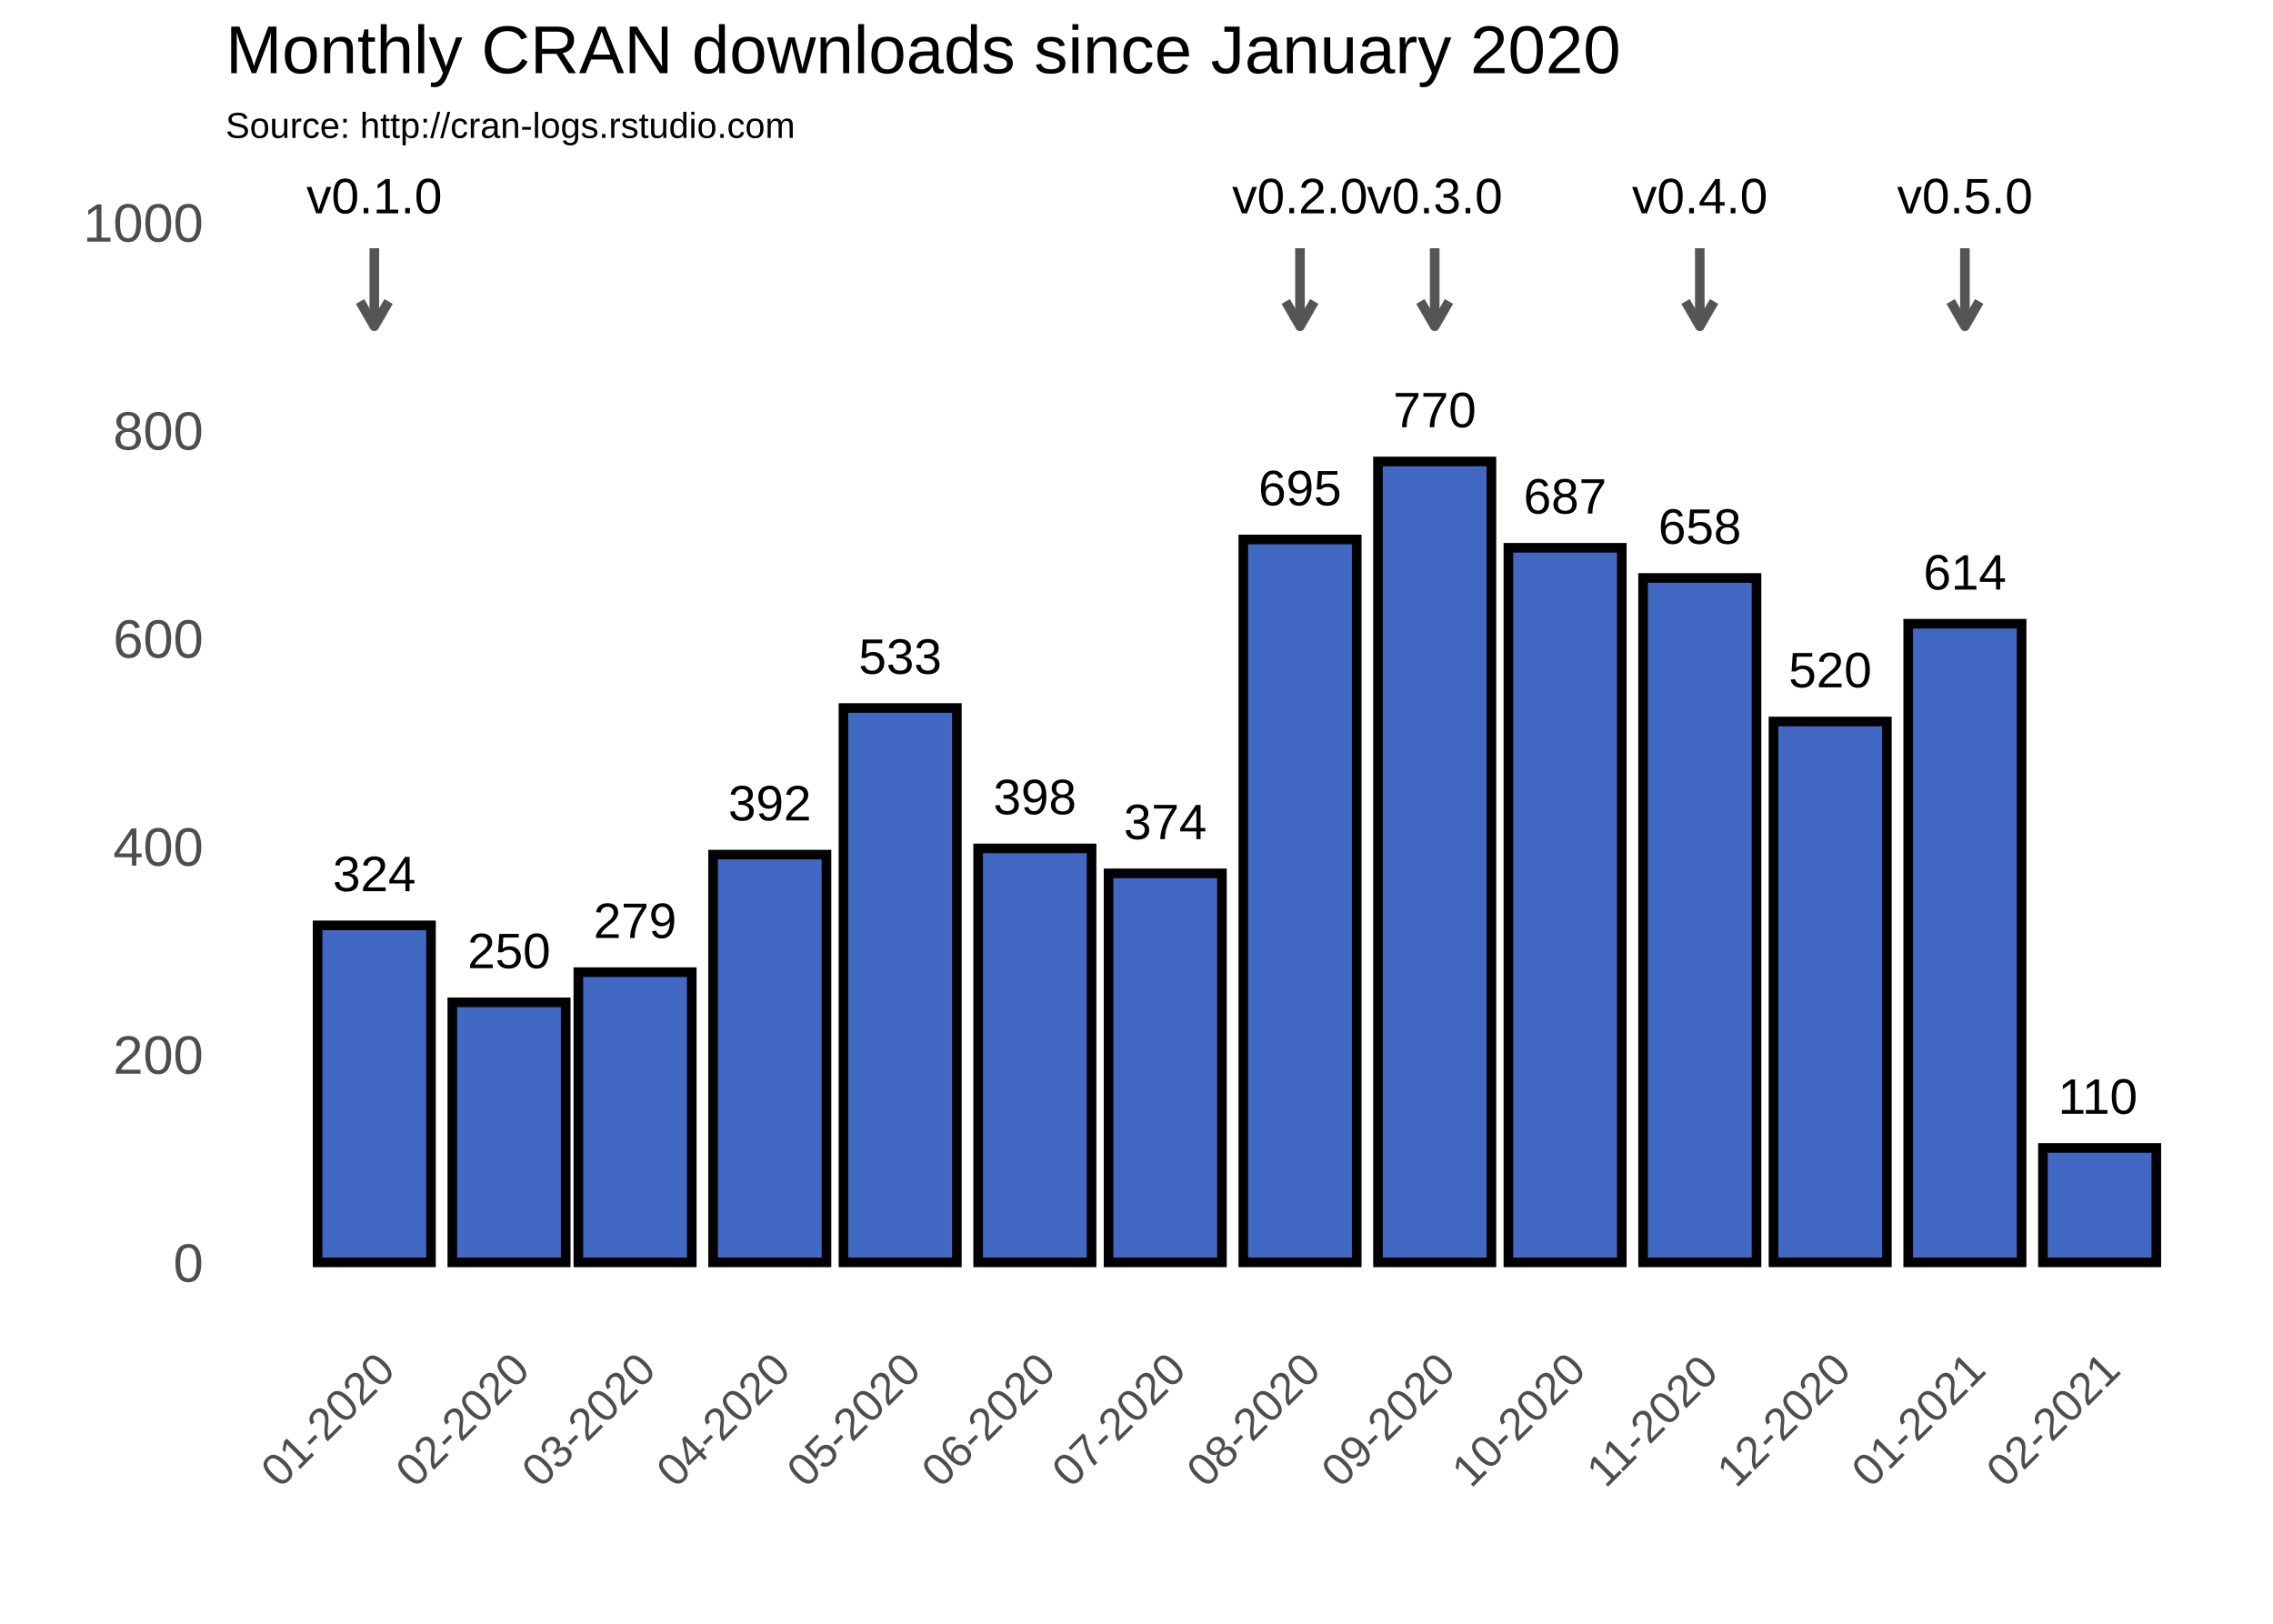
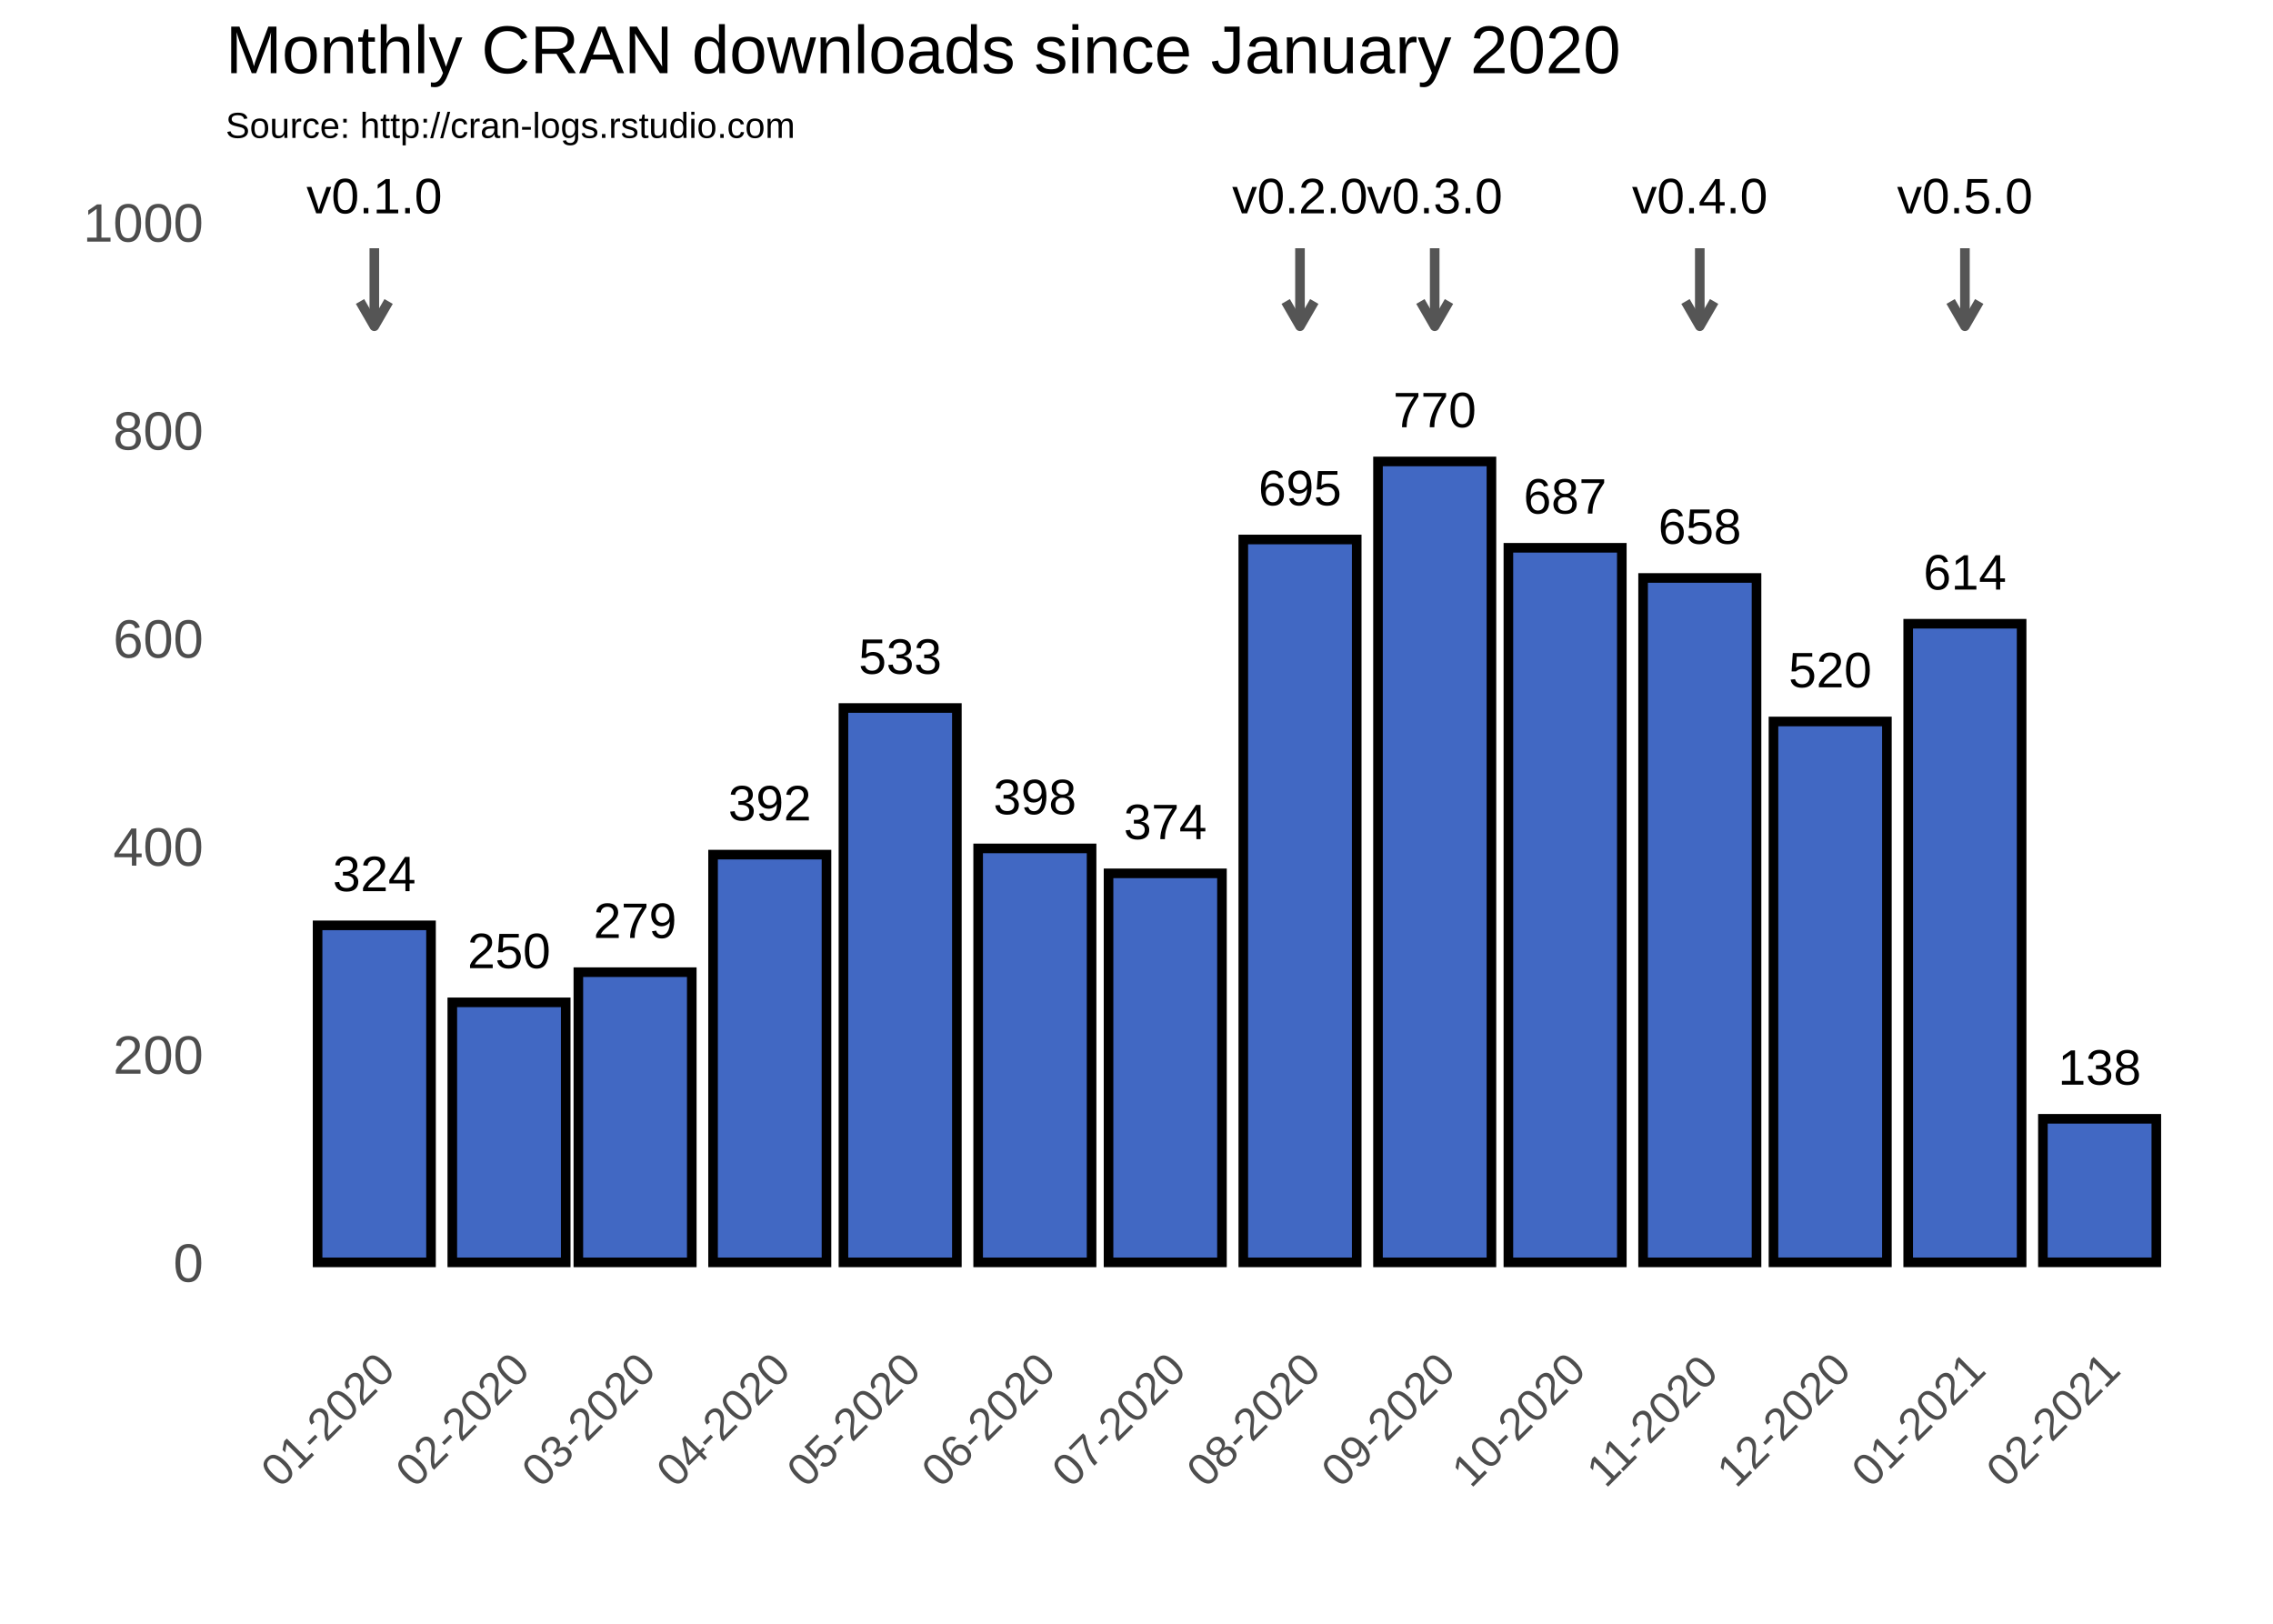
<svg xmlns="http://www.w3.org/2000/svg" viewBox="0 0 504.00 360.00">
  <defs>
    <style type="text/css">
    line, polyline, polygon, path, rect, circle {
      fill: none;
      stroke: #000000;
      stroke-linecap: round;
      stroke-linejoin: round;
      stroke-miterlimit: 10.00;
    }
  </style>
  </defs>
  <rect width="100%" height="100%" style="stroke: none; fill: #FFFFFF;" />
  <rect x="0.00" y="0" width="504.00" height="360.00" style="stroke-width: 1.07; stroke: #FFFFFF; fill: #FFFFFF;" />
  <defs>
    <clipPath id="cpNTAuMDN8NDk4LjUyfDI5MS40MXwzNy43NA==">
      <rect x="50.03" y="37.74" width="448.49" height="253.67" />
    </clipPath>
  </defs>
  <polyline points="50.03,256.82 498.52,256.82 " style="stroke-width: 0.53; stroke: #FFFFFF; stroke-linecap: butt;" clip-path="url(#cpNTAuMDN8NDk4LjUyfDI5MS40MXwzNy43NA==)" />
  <polyline points="50.03,210.70 498.52,210.70 " style="stroke-width: 0.53; stroke: #FFFFFF; stroke-linecap: butt;" clip-path="url(#cpNTAuMDN8NDk4LjUyfDI5MS40MXwzNy43NA==)" />
  <polyline points="50.03,164.58 498.52,164.58 " style="stroke-width: 0.53; stroke: #FFFFFF; stroke-linecap: butt;" clip-path="url(#cpNTAuMDN8NDk4LjUyfDI5MS40MXwzNy43NA==)" />
  <polyline points="50.03,118.45 498.52,118.45 " style="stroke-width: 0.53; stroke: #FFFFFF; stroke-linecap: butt;" clip-path="url(#cpNTAuMDN8NDk4LjUyfDI5MS40MXwzNy43NA==)" />
  <polyline points="50.03,72.33 498.52,72.33 " style="stroke-width: 0.53; stroke: #FFFFFF; stroke-linecap: butt;" clip-path="url(#cpNTAuMDN8NDk4LjUyfDI5MS40MXwzNy43NA==)" />
  <polyline points="53.12,291.41 53.12,37.74 " style="stroke-width: 0.53; stroke: #FFFFFF; stroke-linecap: butt;" clip-path="url(#cpNTAuMDN8NDk4LjUyfDI5MS40MXwzNy43NA==)" />
  <polyline points="68.06,291.41 68.06,37.74 " style="stroke-width: 0.53; stroke: #FFFFFF; stroke-linecap: butt;" clip-path="url(#cpNTAuMDN8NDk4LjUyfDI5MS40MXwzNy43NA==)" />
  <polyline points="97.93,291.41 97.93,37.74 " style="stroke-width: 0.53; stroke: #FFFFFF; stroke-linecap: butt;" clip-path="url(#cpNTAuMDN8NDk4LjUyfDI5MS40MXwzNy43NA==)" />
  <polyline points="126.84,291.41 126.84,37.74 " style="stroke-width: 0.53; stroke: #FFFFFF; stroke-linecap: butt;" clip-path="url(#cpNTAuMDN8NDk4LjUyfDI5MS40MXwzNy43NA==)" />
  <polyline points="155.75,291.41 155.75,37.74 " style="stroke-width: 0.53; stroke: #FFFFFF; stroke-linecap: butt;" clip-path="url(#cpNTAuMDN8NDk4LjUyfDI5MS40MXwzNy43NA==)" />
  <polyline points="185.14,291.41 185.14,37.74 " style="stroke-width: 0.53; stroke: #FFFFFF; stroke-linecap: butt;" clip-path="url(#cpNTAuMDN8NDk4LjUyfDI5MS40MXwzNy43NA==)" />
  <polyline points="214.53,291.41 214.53,37.74 " style="stroke-width: 0.53; stroke: #FFFFFF; stroke-linecap: butt;" clip-path="url(#cpNTAuMDN8NDk4LjUyfDI5MS40MXwzNy43NA==)" />
  <polyline points="243.92,291.41 243.92,37.74 " style="stroke-width: 0.53; stroke: #FFFFFF; stroke-linecap: butt;" clip-path="url(#cpNTAuMDN8NDk4LjUyfDI5MS40MXwzNy43NA==)" />
  <polyline points="273.31,291.41 273.31,37.74 " style="stroke-width: 0.53; stroke: #FFFFFF; stroke-linecap: butt;" clip-path="url(#cpNTAuMDN8NDk4LjUyfDI5MS40MXwzNy43NA==)" />
  <polyline points="303.19,291.41 303.19,37.74 " style="stroke-width: 0.53; stroke: #FFFFFF; stroke-linecap: butt;" clip-path="url(#cpNTAuMDN8NDk4LjUyfDI5MS40MXwzNy43NA==)" />
  <polyline points="332.58,291.41 332.58,37.74 " style="stroke-width: 0.53; stroke: #FFFFFF; stroke-linecap: butt;" clip-path="url(#cpNTAuMDN8NDk4LjUyfDI5MS40MXwzNy43NA==)" />
  <polyline points="361.97,291.41 361.97,37.74 " style="stroke-width: 0.53; stroke: #FFFFFF; stroke-linecap: butt;" clip-path="url(#cpNTAuMDN8NDk4LjUyfDI5MS40MXwzNy43NA==)" />
  <polyline points="391.36,291.41 391.36,37.74 " style="stroke-width: 0.53; stroke: #FFFFFF; stroke-linecap: butt;" clip-path="url(#cpNTAuMDN8NDk4LjUyfDI5MS40MXwzNy43NA==)" />
  <polyline points="420.75,291.41 420.75,37.74 " style="stroke-width: 0.53; stroke: #FFFFFF; stroke-linecap: butt;" clip-path="url(#cpNTAuMDN8NDk4LjUyfDI5MS40MXwzNy43NA==)" />
  <polyline points="450.62,291.41 450.62,37.74 " style="stroke-width: 0.53; stroke: #FFFFFF; stroke-linecap: butt;" clip-path="url(#cpNTAuMDN8NDk4LjUyfDI5MS40MXwzNy43NA==)" />
  <polyline points="480.50,291.41 480.50,37.74 " style="stroke-width: 0.53; stroke: #FFFFFF; stroke-linecap: butt;" clip-path="url(#cpNTAuMDN8NDk4LjUyfDI5MS40MXwzNy43NA==)" />
  <polyline points="495.43,291.41 495.43,37.74 " style="stroke-width: 0.53; stroke: #FFFFFF; stroke-linecap: butt;" clip-path="url(#cpNTAuMDN8NDk4LjUyfDI5MS40MXwzNy43NA==)" />
  <polyline points="50.03,279.88 498.52,279.88 " style="stroke-width: 1.07; stroke: #FFFFFF; stroke-linecap: butt;" clip-path="url(#cpNTAuMDN8NDk4LjUyfDI5MS40MXwzNy43NA==)" />
  <polyline points="50.03,233.76 498.52,233.76 " style="stroke-width: 1.07; stroke: #FFFFFF; stroke-linecap: butt;" clip-path="url(#cpNTAuMDN8NDk4LjUyfDI5MS40MXwzNy43NA==)" />
  <polyline points="50.03,187.64 498.52,187.64 " style="stroke-width: 1.07; stroke: #FFFFFF; stroke-linecap: butt;" clip-path="url(#cpNTAuMDN8NDk4LjUyfDI5MS40MXwzNy43NA==)" />
  <polyline points="50.03,141.51 498.52,141.51 " style="stroke-width: 1.07; stroke: #FFFFFF; stroke-linecap: butt;" clip-path="url(#cpNTAuMDN8NDk4LjUyfDI5MS40MXwzNy43NA==)" />
  <polyline points="50.03,95.39 498.52,95.39 " style="stroke-width: 1.07; stroke: #FFFFFF; stroke-linecap: butt;" clip-path="url(#cpNTAuMDN8NDk4LjUyfDI5MS40MXwzNy43NA==)" />
  <polyline points="50.03,49.27 498.52,49.27 " style="stroke-width: 1.07; stroke: #FFFFFF; stroke-linecap: butt;" clip-path="url(#cpNTAuMDN8NDk4LjUyfDI5MS40MXwzNy43NA==)" />
  <polyline points="83.00,291.41 83.00,37.74 " style="stroke-width: 1.07; stroke: #FFFFFF; stroke-linecap: butt;" clip-path="url(#cpNTAuMDN8NDk4LjUyfDI5MS40MXwzNy43NA==)" />
  <polyline points="112.87,291.41 112.87,37.74 " style="stroke-width: 1.07; stroke: #FFFFFF; stroke-linecap: butt;" clip-path="url(#cpNTAuMDN8NDk4LjUyfDI5MS40MXwzNy43NA==)" />
  <polyline points="140.81,291.41 140.81,37.74 " style="stroke-width: 1.07; stroke: #FFFFFF; stroke-linecap: butt;" clip-path="url(#cpNTAuMDN8NDk4LjUyfDI5MS40MXwzNy43NA==)" />
  <polyline points="170.69,291.41 170.69,37.74 " style="stroke-width: 1.07; stroke: #FFFFFF; stroke-linecap: butt;" clip-path="url(#cpNTAuMDN8NDk4LjUyfDI5MS40MXwzNy43NA==)" />
  <polyline points="199.60,291.41 199.60,37.74 " style="stroke-width: 1.07; stroke: #FFFFFF; stroke-linecap: butt;" clip-path="url(#cpNTAuMDN8NDk4LjUyfDI5MS40MXwzNy43NA==)" />
  <polyline points="229.47,291.41 229.47,37.74 " style="stroke-width: 1.07; stroke: #FFFFFF; stroke-linecap: butt;" clip-path="url(#cpNTAuMDN8NDk4LjUyfDI5MS40MXwzNy43NA==)" />
  <polyline points="258.38,291.41 258.38,37.74 " style="stroke-width: 1.07; stroke: #FFFFFF; stroke-linecap: butt;" clip-path="url(#cpNTAuMDN8NDk4LjUyfDI5MS40MXwzNy43NA==)" />
  <polyline points="288.25,291.41 288.25,37.74 " style="stroke-width: 1.07; stroke: #FFFFFF; stroke-linecap: butt;" clip-path="url(#cpNTAuMDN8NDk4LjUyfDI5MS40MXwzNy43NA==)" />
  <polyline points="318.12,291.41 318.12,37.74 " style="stroke-width: 1.07; stroke: #FFFFFF; stroke-linecap: butt;" clip-path="url(#cpNTAuMDN8NDk4LjUyfDI5MS40MXwzNy43NA==)" />
  <polyline points="347.03,291.41 347.03,37.74 " style="stroke-width: 1.07; stroke: #FFFFFF; stroke-linecap: butt;" clip-path="url(#cpNTAuMDN8NDk4LjUyfDI5MS40MXwzNy43NA==)" />
  <polyline points="376.90,291.41 376.90,37.74 " style="stroke-width: 1.07; stroke: #FFFFFF; stroke-linecap: butt;" clip-path="url(#cpNTAuMDN8NDk4LjUyfDI5MS40MXwzNy43NA==)" />
  <polyline points="405.81,291.41 405.81,37.74 " style="stroke-width: 1.07; stroke: #FFFFFF; stroke-linecap: butt;" clip-path="url(#cpNTAuMDN8NDk4LjUyfDI5MS40MXwzNy43NA==)" />
  <polyline points="435.69,291.41 435.69,37.74 " style="stroke-width: 1.07; stroke: #FFFFFF; stroke-linecap: butt;" clip-path="url(#cpNTAuMDN8NDk4LjUyfDI5MS40MXwzNy43NA==)" />
  <polyline points="465.56,291.41 465.56,37.74 " style="stroke-width: 1.07; stroke: #FFFFFF; stroke-linecap: butt;" clip-path="url(#cpNTAuMDN8NDk4LjUyfDI5MS40MXwzNy43NA==)" />
  <rect x="70.42" y="205.16" width="25.15" height="74.72" style="stroke-width: 2.13; stroke-linecap: square; stroke-linejoin: miter; fill: #4168C3;" clip-path="url(#cpNTAuMDN8NDk4LjUyfDI5MS40MXwzNy43NA==)" />
  <rect x="100.29" y="222.23" width="25.15" height="57.65" style="stroke-width: 2.13; stroke-linecap: square; stroke-linejoin: miter; fill: #4168C3;" clip-path="url(#cpNTAuMDN8NDk4LjUyfDI5MS40MXwzNy43NA==)" />
  <rect x="128.24" y="215.54" width="25.15" height="64.34" style="stroke-width: 2.13; stroke-linecap: square; stroke-linejoin: miter; fill: #4168C3;" clip-path="url(#cpNTAuMDN8NDk4LjUyfDI5MS40MXwzNy43NA==)" />
  <rect x="158.11" y="189.48" width="25.15" height="90.40" style="stroke-width: 2.13; stroke-linecap: square; stroke-linejoin: miter; fill: #4168C3;" clip-path="url(#cpNTAuMDN8NDk4LjUyfDI5MS40MXwzNy43NA==)" />
  <rect x="187.02" y="156.97" width="25.15" height="122.91" style="stroke-width: 2.13; stroke-linecap: square; stroke-linejoin: miter; fill: #4168C3;" clip-path="url(#cpNTAuMDN8NDk4LjUyfDI5MS40MXwzNy43NA==)" />
  <rect x="216.89" y="188.10" width="25.15" height="91.78" style="stroke-width: 2.13; stroke-linecap: square; stroke-linejoin: miter; fill: #4168C3;" clip-path="url(#cpNTAuMDN8NDk4LjUyfDI5MS40MXwzNy43NA==)" />
  <rect x="245.80" y="193.63" width="25.15" height="86.25" style="stroke-width: 2.13; stroke-linecap: square; stroke-linejoin: miter; fill: #4168C3;" clip-path="url(#cpNTAuMDN8NDk4LjUyfDI5MS40MXwzNy43NA==)" />
  <rect x="275.68" y="119.61" width="25.15" height="160.27" style="stroke-width: 2.13; stroke-linecap: square; stroke-linejoin: miter; fill: #4168C3;" clip-path="url(#cpNTAuMDN8NDk4LjUyfDI5MS40MXwzNy43NA==)" />
  <rect x="305.55" y="102.31" width="25.15" height="177.57" style="stroke-width: 2.13; stroke-linecap: square; stroke-linejoin: miter; fill: #4168C3;" clip-path="url(#cpNTAuMDN8NDk4LjUyfDI5MS40MXwzNy43NA==)" />
  <rect x="334.46" y="121.45" width="25.15" height="158.43" style="stroke-width: 2.13; stroke-linecap: square; stroke-linejoin: miter; fill: #4168C3;" clip-path="url(#cpNTAuMDN8NDk4LjUyfDI5MS40MXwzNy43NA==)" />
  <rect x="364.33" y="128.14" width="25.15" height="151.74" style="stroke-width: 2.13; stroke-linecap: square; stroke-linejoin: miter; fill: #4168C3;" clip-path="url(#cpNTAuMDN8NDk4LjUyfDI5MS40MXwzNy43NA==)" />
  <rect x="393.24" y="159.96" width="25.15" height="119.91" style="stroke-width: 2.13; stroke-linecap: square; stroke-linejoin: miter; fill: #4168C3;" clip-path="url(#cpNTAuMDN8NDk4LjUyfDI5MS40MXwzNy43NA==)" />
  <rect x="423.11" y="138.29" width="25.15" height="141.59" style="stroke-width: 2.13; stroke-linecap: square; stroke-linejoin: miter; fill: #4168C3;" clip-path="url(#cpNTAuMDN8NDk4LjUyfDI5MS40MXwzNy43NA==)" />
-   <rect x="452.98" y="254.51" width="25.15" height="25.37" style="stroke-width: 2.13; stroke-linecap: square; stroke-linejoin: miter; fill: #4168C3;" clip-path="url(#cpNTAuMDN8NDk4LjUyfDI5MS40MXwzNy43NA==)" />
+   <rect x="452.98" y="248.05" width="25.15" height="31.82" style="stroke-width: 2.13; stroke-linecap: square; stroke-linejoin: miter; fill: #4168C3;" clip-path="url(#cpNTAuMDN8NDk4LjUyfDI5MS40MXwzNy43NA==)" />
  <g clip-path="url(#cpNTAuMDN8NDk4LjUyfDI5MS40MXwzNy43NA==)">
    <text x="73.79" y="197.58" style="font-size: 11.04px; font-family: Arial;" textLength="18.42px" lengthAdjust="spacingAndGlyphs">324</text>
  </g>
  <g clip-path="url(#cpNTAuMDN8NDk4LjUyfDI5MS40MXwzNy43NA==)">
    <text x="103.66" y="214.65" style="font-size: 11.04px; font-family: Arial;" textLength="18.42px" lengthAdjust="spacingAndGlyphs">250</text>
  </g>
  <g clip-path="url(#cpNTAuMDN8NDk4LjUyfDI5MS40MXwzNy43NA==)">
    <text x="131.60" y="207.96" style="font-size: 11.04px; font-family: Arial;" textLength="18.42px" lengthAdjust="spacingAndGlyphs">279</text>
  </g>
  <g clip-path="url(#cpNTAuMDN8NDk4LjUyfDI5MS40MXwzNy43NA==)">
    <text x="161.48" y="181.90" style="font-size: 11.04px; font-family: Arial;" textLength="18.42px" lengthAdjust="spacingAndGlyphs">392</text>
  </g>
  <g clip-path="url(#cpNTAuMDN8NDk4LjUyfDI5MS40MXwzNy43NA==)">
    <text x="190.39" y="149.39" style="font-size: 11.04px; font-family: Arial;" textLength="18.42px" lengthAdjust="spacingAndGlyphs">533</text>
  </g>
  <g clip-path="url(#cpNTAuMDN8NDk4LjUyfDI5MS40MXwzNy43NA==)">
    <text x="220.26" y="180.52" style="font-size: 11.04px; font-family: Arial;" textLength="18.42px" lengthAdjust="spacingAndGlyphs">398</text>
  </g>
  <g clip-path="url(#cpNTAuMDN8NDk4LjUyfDI5MS40MXwzNy43NA==)">
    <text x="249.17" y="186.05" style="font-size: 11.04px; font-family: Arial;" textLength="18.42px" lengthAdjust="spacingAndGlyphs">374</text>
  </g>
  <g clip-path="url(#cpNTAuMDN8NDk4LjUyfDI5MS40MXwzNy43NA==)">
    <text x="279.04" y="112.03" style="font-size: 11.04px; font-family: Arial;" textLength="18.42px" lengthAdjust="spacingAndGlyphs">695</text>
  </g>
  <g clip-path="url(#cpNTAuMDN8NDk4LjUyfDI5MS40MXwzNy43NA==)">
    <text x="308.91" y="94.73" style="font-size: 11.04px; font-family: Arial;" textLength="18.42px" lengthAdjust="spacingAndGlyphs">770</text>
  </g>
  <g clip-path="url(#cpNTAuMDN8NDk4LjUyfDI5MS40MXwzNy43NA==)">
    <text x="337.82" y="113.87" style="font-size: 11.04px; font-family: Arial;" textLength="18.42px" lengthAdjust="spacingAndGlyphs">687</text>
  </g>
  <g clip-path="url(#cpNTAuMDN8NDk4LjUyfDI5MS40MXwzNy43NA==)">
    <text x="367.70" y="120.56" style="font-size: 11.04px; font-family: Arial;" textLength="18.42px" lengthAdjust="spacingAndGlyphs">658</text>
  </g>
  <g clip-path="url(#cpNTAuMDN8NDk4LjUyfDI5MS40MXwzNy43NA==)">
    <text x="396.60" y="152.38" style="font-size: 11.04px; font-family: Arial;" textLength="18.42px" lengthAdjust="spacingAndGlyphs">520</text>
  </g>
  <g clip-path="url(#cpNTAuMDN8NDk4LjUyfDI5MS40MXwzNy43NA==)">
    <text x="426.48" y="130.71" style="font-size: 11.04px; font-family: Arial;" textLength="18.42px" lengthAdjust="spacingAndGlyphs">614</text>
  </g>
  <g clip-path="url(#cpNTAuMDN8NDk4LjUyfDI5MS40MXwzNy43NA==)">
-     <text x="456.35" y="246.93" style="font-size: 11.04px; font-family: Arial;" textLength="18.42px" lengthAdjust="spacingAndGlyphs">110</text>
+     <text x="456.35" y="240.48" style="font-size: 11.04px; font-family: Arial;" textLength="18.42px" lengthAdjust="spacingAndGlyphs">138</text>
  </g>
  <line x1="83.00" y1="55.04" x2="83.00" y2="72.33" style="stroke-width: 2.13; stroke: #555555; stroke-linecap: butt;" clip-path="url(#cpNTAuMDN8NDk4LjUyfDI5MS40MXwzNy43NA==)" />
  <polyline points="79.83,66.84 83.00,72.33 86.17,66.84 " style="stroke-width: 2.13; stroke: #555555; stroke-linecap: butt;" clip-path="url(#cpNTAuMDN8NDk4LjUyfDI5MS40MXwzNy43NA==)" />
  <line x1="288.25" y1="55.04" x2="288.25" y2="72.33" style="stroke-width: 2.13; stroke: #555555; stroke-linecap: butt;" clip-path="url(#cpNTAuMDN8NDk4LjUyfDI5MS40MXwzNy43NA==)" />
  <polyline points="285.08,66.84 288.25,72.33 291.42,66.84 " style="stroke-width: 2.13; stroke: #555555; stroke-linecap: butt;" clip-path="url(#cpNTAuMDN8NDk4LjUyfDI5MS40MXwzNy43NA==)" />
  <line x1="318.12" y1="55.04" x2="318.12" y2="72.33" style="stroke-width: 2.13; stroke: #555555; stroke-linecap: butt;" clip-path="url(#cpNTAuMDN8NDk4LjUyfDI5MS40MXwzNy43NA==)" />
  <polyline points="314.95,66.84 318.12,72.33 321.29,66.84 " style="stroke-width: 2.13; stroke: #555555; stroke-linecap: butt;" clip-path="url(#cpNTAuMDN8NDk4LjUyfDI5MS40MXwzNy43NA==)" />
  <line x1="376.90" y1="55.04" x2="376.90" y2="72.33" style="stroke-width: 2.13; stroke: #555555; stroke-linecap: butt;" clip-path="url(#cpNTAuMDN8NDk4LjUyfDI5MS40MXwzNy43NA==)" />
  <polyline points="373.73,66.84 376.90,72.33 380.08,66.84 " style="stroke-width: 2.13; stroke: #555555; stroke-linecap: butt;" clip-path="url(#cpNTAuMDN8NDk4LjUyfDI5MS40MXwzNy43NA==)" />
  <line x1="435.69" y1="55.04" x2="435.69" y2="72.33" style="stroke-width: 2.13; stroke: #555555; stroke-linecap: butt;" clip-path="url(#cpNTAuMDN8NDk4LjUyfDI5MS40MXwzNy43NA==)" />
  <polyline points="432.52,66.84 435.69,72.33 438.86,66.84 " style="stroke-width: 2.13; stroke: #555555; stroke-linecap: butt;" clip-path="url(#cpNTAuMDN8NDk4LjUyfDI5MS40MXwzNy43NA==)" />
  <g clip-path="url(#cpNTAuMDN8NDk4LjUyfDI5MS40MXwzNy43NA==)">
    <text x="67.96" y="47.30" style="font-size: 11.04px; font-family: Arial;" textLength="30.07px" lengthAdjust="spacingAndGlyphs">v0.1.0</text>
  </g>
  <g clip-path="url(#cpNTAuMDN8NDk4LjUyfDI5MS40MXwzNy43NA==)">
    <text x="273.21" y="47.30" style="font-size: 11.04px; font-family: Arial;" textLength="30.07px" lengthAdjust="spacingAndGlyphs">v0.2.0</text>
  </g>
  <g clip-path="url(#cpNTAuMDN8NDk4LjUyfDI5MS40MXwzNy43NA==)">
    <text x="303.09" y="47.30" style="font-size: 11.04px; font-family: Arial;" textLength="30.07px" lengthAdjust="spacingAndGlyphs">v0.3.0</text>
  </g>
  <g clip-path="url(#cpNTAuMDN8NDk4LjUyfDI5MS40MXwzNy43NA==)">
    <text x="361.87" y="47.30" style="font-size: 11.04px; font-family: Arial;" textLength="30.07px" lengthAdjust="spacingAndGlyphs">v0.4.0</text>
  </g>
  <g clip-path="url(#cpNTAuMDN8NDk4LjUyfDI5MS40MXwzNy43NA==)">
    <text x="420.65" y="47.30" style="font-size: 11.04px; font-family: Arial;" textLength="30.07px" lengthAdjust="spacingAndGlyphs">v0.5.0</text>
  </g>
  <defs>
    <clipPath id="cpMC4wMHw1MDQuMDB8MzYwLjAwfDAuMDA=">
      <rect x="0.00" y="0.00" width="504.00" height="360.00" />
    </clipPath>
  </defs>
  <g clip-path="url(#cpMC4wMHw1MDQuMDB8MzYwLjAwfDAuMDA=)">
    <text x="38.43" y="284.17" style="font-size: 12.00px; fill: #4D4D4D; font-family: Arial;" textLength="6.67px" lengthAdjust="spacingAndGlyphs">0</text>
  </g>
  <g clip-path="url(#cpMC4wMHw1MDQuMDB8MzYwLjAwfDAuMDA=)">
    <text x="25.08" y="238.05" style="font-size: 12.00px; fill: #4D4D4D; font-family: Arial;" textLength="20.02px" lengthAdjust="spacingAndGlyphs">200</text>
  </g>
  <g clip-path="url(#cpMC4wMHw1MDQuMDB8MzYwLjAwfDAuMDA=)">
    <text x="25.08" y="191.93" style="font-size: 12.00px; fill: #4D4D4D; font-family: Arial;" textLength="20.02px" lengthAdjust="spacingAndGlyphs">400</text>
  </g>
  <g clip-path="url(#cpMC4wMHw1MDQuMDB8MzYwLjAwfDAuMDA=)">
    <text x="25.08" y="145.81" style="font-size: 12.00px; fill: #4D4D4D; font-family: Arial;" textLength="20.02px" lengthAdjust="spacingAndGlyphs">600</text>
  </g>
  <g clip-path="url(#cpMC4wMHw1MDQuMDB8MzYwLjAwfDAuMDA=)">
    <text x="25.08" y="99.69" style="font-size: 12.00px; fill: #4D4D4D; font-family: Arial;" textLength="20.02px" lengthAdjust="spacingAndGlyphs">800</text>
  </g>
  <g clip-path="url(#cpMC4wMHw1MDQuMDB8MzYwLjAwfDAuMDA=)">
    <text x="18.41" y="53.57" style="font-size: 12.00px; fill: #4D4D4D; font-family: Arial;" textLength="26.70px" lengthAdjust="spacingAndGlyphs">1000</text>
  </g>
  <g clip-path="url(#cpMC4wMHw1MDQuMDB8MzYwLjAwfDAuMDA=)">
    <text transform="translate(62.11,330.14) rotate(-45)" style="font-size: 10.00px; fill: #4D4D4D; font-family: Arial;" textLength="36.70px" lengthAdjust="spacingAndGlyphs">01-2020</text>
  </g>
  <g clip-path="url(#cpMC4wMHw1MDQuMDB8MzYwLjAwfDAuMDA=)">
    <text transform="translate(91.98,330.14) rotate(-45)" style="font-size: 10.00px; fill: #4D4D4D; font-family: Arial;" textLength="36.70px" lengthAdjust="spacingAndGlyphs">02-2020</text>
  </g>
  <g clip-path="url(#cpMC4wMHw1MDQuMDB8MzYwLjAwfDAuMDA=)">
    <text transform="translate(119.93,330.14) rotate(-45)" style="font-size: 10.00px; fill: #4D4D4D; font-family: Arial;" textLength="36.70px" lengthAdjust="spacingAndGlyphs">03-2020</text>
  </g>
  <g clip-path="url(#cpMC4wMHw1MDQuMDB8MzYwLjAwfDAuMDA=)">
    <text transform="translate(149.80,330.14) rotate(-45)" style="font-size: 10.00px; fill: #4D4D4D; font-family: Arial;" textLength="36.70px" lengthAdjust="spacingAndGlyphs">04-2020</text>
  </g>
  <g clip-path="url(#cpMC4wMHw1MDQuMDB8MzYwLjAwfDAuMDA=)">
    <text transform="translate(178.71,330.14) rotate(-45)" style="font-size: 10.00px; fill: #4D4D4D; font-family: Arial;" textLength="36.70px" lengthAdjust="spacingAndGlyphs">05-2020</text>
  </g>
  <g clip-path="url(#cpMC4wMHw1MDQuMDB8MzYwLjAwfDAuMDA=)">
    <text transform="translate(208.58,330.14) rotate(-45)" style="font-size: 10.00px; fill: #4D4D4D; font-family: Arial;" textLength="36.70px" lengthAdjust="spacingAndGlyphs">06-2020</text>
  </g>
  <g clip-path="url(#cpMC4wMHw1MDQuMDB8MzYwLjAwfDAuMDA=)">
    <text transform="translate(237.49,330.14) rotate(-45)" style="font-size: 10.00px; fill: #4D4D4D; font-family: Arial;" textLength="36.70px" lengthAdjust="spacingAndGlyphs">07-2020</text>
  </g>
  <g clip-path="url(#cpMC4wMHw1MDQuMDB8MzYwLjAwfDAuMDA=)">
    <text transform="translate(267.36,330.14) rotate(-45)" style="font-size: 10.00px; fill: #4D4D4D; font-family: Arial;" textLength="36.70px" lengthAdjust="spacingAndGlyphs">08-2020</text>
  </g>
  <g clip-path="url(#cpMC4wMHw1MDQuMDB8MzYwLjAwfDAuMDA=)">
    <text transform="translate(297.23,330.14) rotate(-45)" style="font-size: 10.00px; fill: #4D4D4D; font-family: Arial;" textLength="36.70px" lengthAdjust="spacingAndGlyphs">09-2020</text>
  </g>
  <g clip-path="url(#cpMC4wMHw1MDQuMDB8MzYwLjAwfDAuMDA=)">
    <text transform="translate(326.14,330.14) rotate(-45)" style="font-size: 10.00px; fill: #4D4D4D; font-family: Arial;" textLength="36.70px" lengthAdjust="spacingAndGlyphs">10-2020</text>
  </g>
  <g clip-path="url(#cpMC4wMHw1MDQuMDB8MzYwLjAwfDAuMDA=)">
    <text transform="translate(356.02,330.14) rotate(-45)" style="font-size: 10.00px; fill: #4D4D4D; font-family: Arial;" textLength="36.70px" lengthAdjust="spacingAndGlyphs">11-2020</text>
  </g>
  <g clip-path="url(#cpMC4wMHw1MDQuMDB8MzYwLjAwfDAuMDA=)">
    <text transform="translate(384.93,330.14) rotate(-45)" style="font-size: 10.00px; fill: #4D4D4D; font-family: Arial;" textLength="36.70px" lengthAdjust="spacingAndGlyphs">12-2020</text>
  </g>
  <g clip-path="url(#cpMC4wMHw1MDQuMDB8MzYwLjAwfDAuMDA=)">
    <text transform="translate(414.80,330.14) rotate(-45)" style="font-size: 10.00px; fill: #4D4D4D; font-family: Arial;" textLength="36.70px" lengthAdjust="spacingAndGlyphs">01-2021</text>
  </g>
  <g clip-path="url(#cpMC4wMHw1MDQuMDB8MzYwLjAwfDAuMDA=)">
    <text transform="translate(444.67,330.14) rotate(-45)" style="font-size: 10.00px; fill: #4D4D4D; font-family: Arial;" textLength="36.70px" lengthAdjust="spacingAndGlyphs">02-2021</text>
  </g>
  <g clip-path="url(#cpMC4wMHw1MDQuMDB8MzYwLjAwfDAuMDA=)">
    <text x="50.03" y="30.58" style="font-size: 8.00px; font-family: Arial;" textLength="126.28px" lengthAdjust="spacingAndGlyphs">Source: http://cran-logs.rstudio.com</text>
  </g>
  <g clip-path="url(#cpMC4wMHw1MDQuMDB8MzYwLjAwfDAuMDA=)">
    <text x="50.03" y="16.22" style="font-size: 15.00px; font-family: Arial;" textLength="309.33px" lengthAdjust="spacingAndGlyphs">Monthly CRAN downloads since January 2020</text>
  </g>
</svg>
